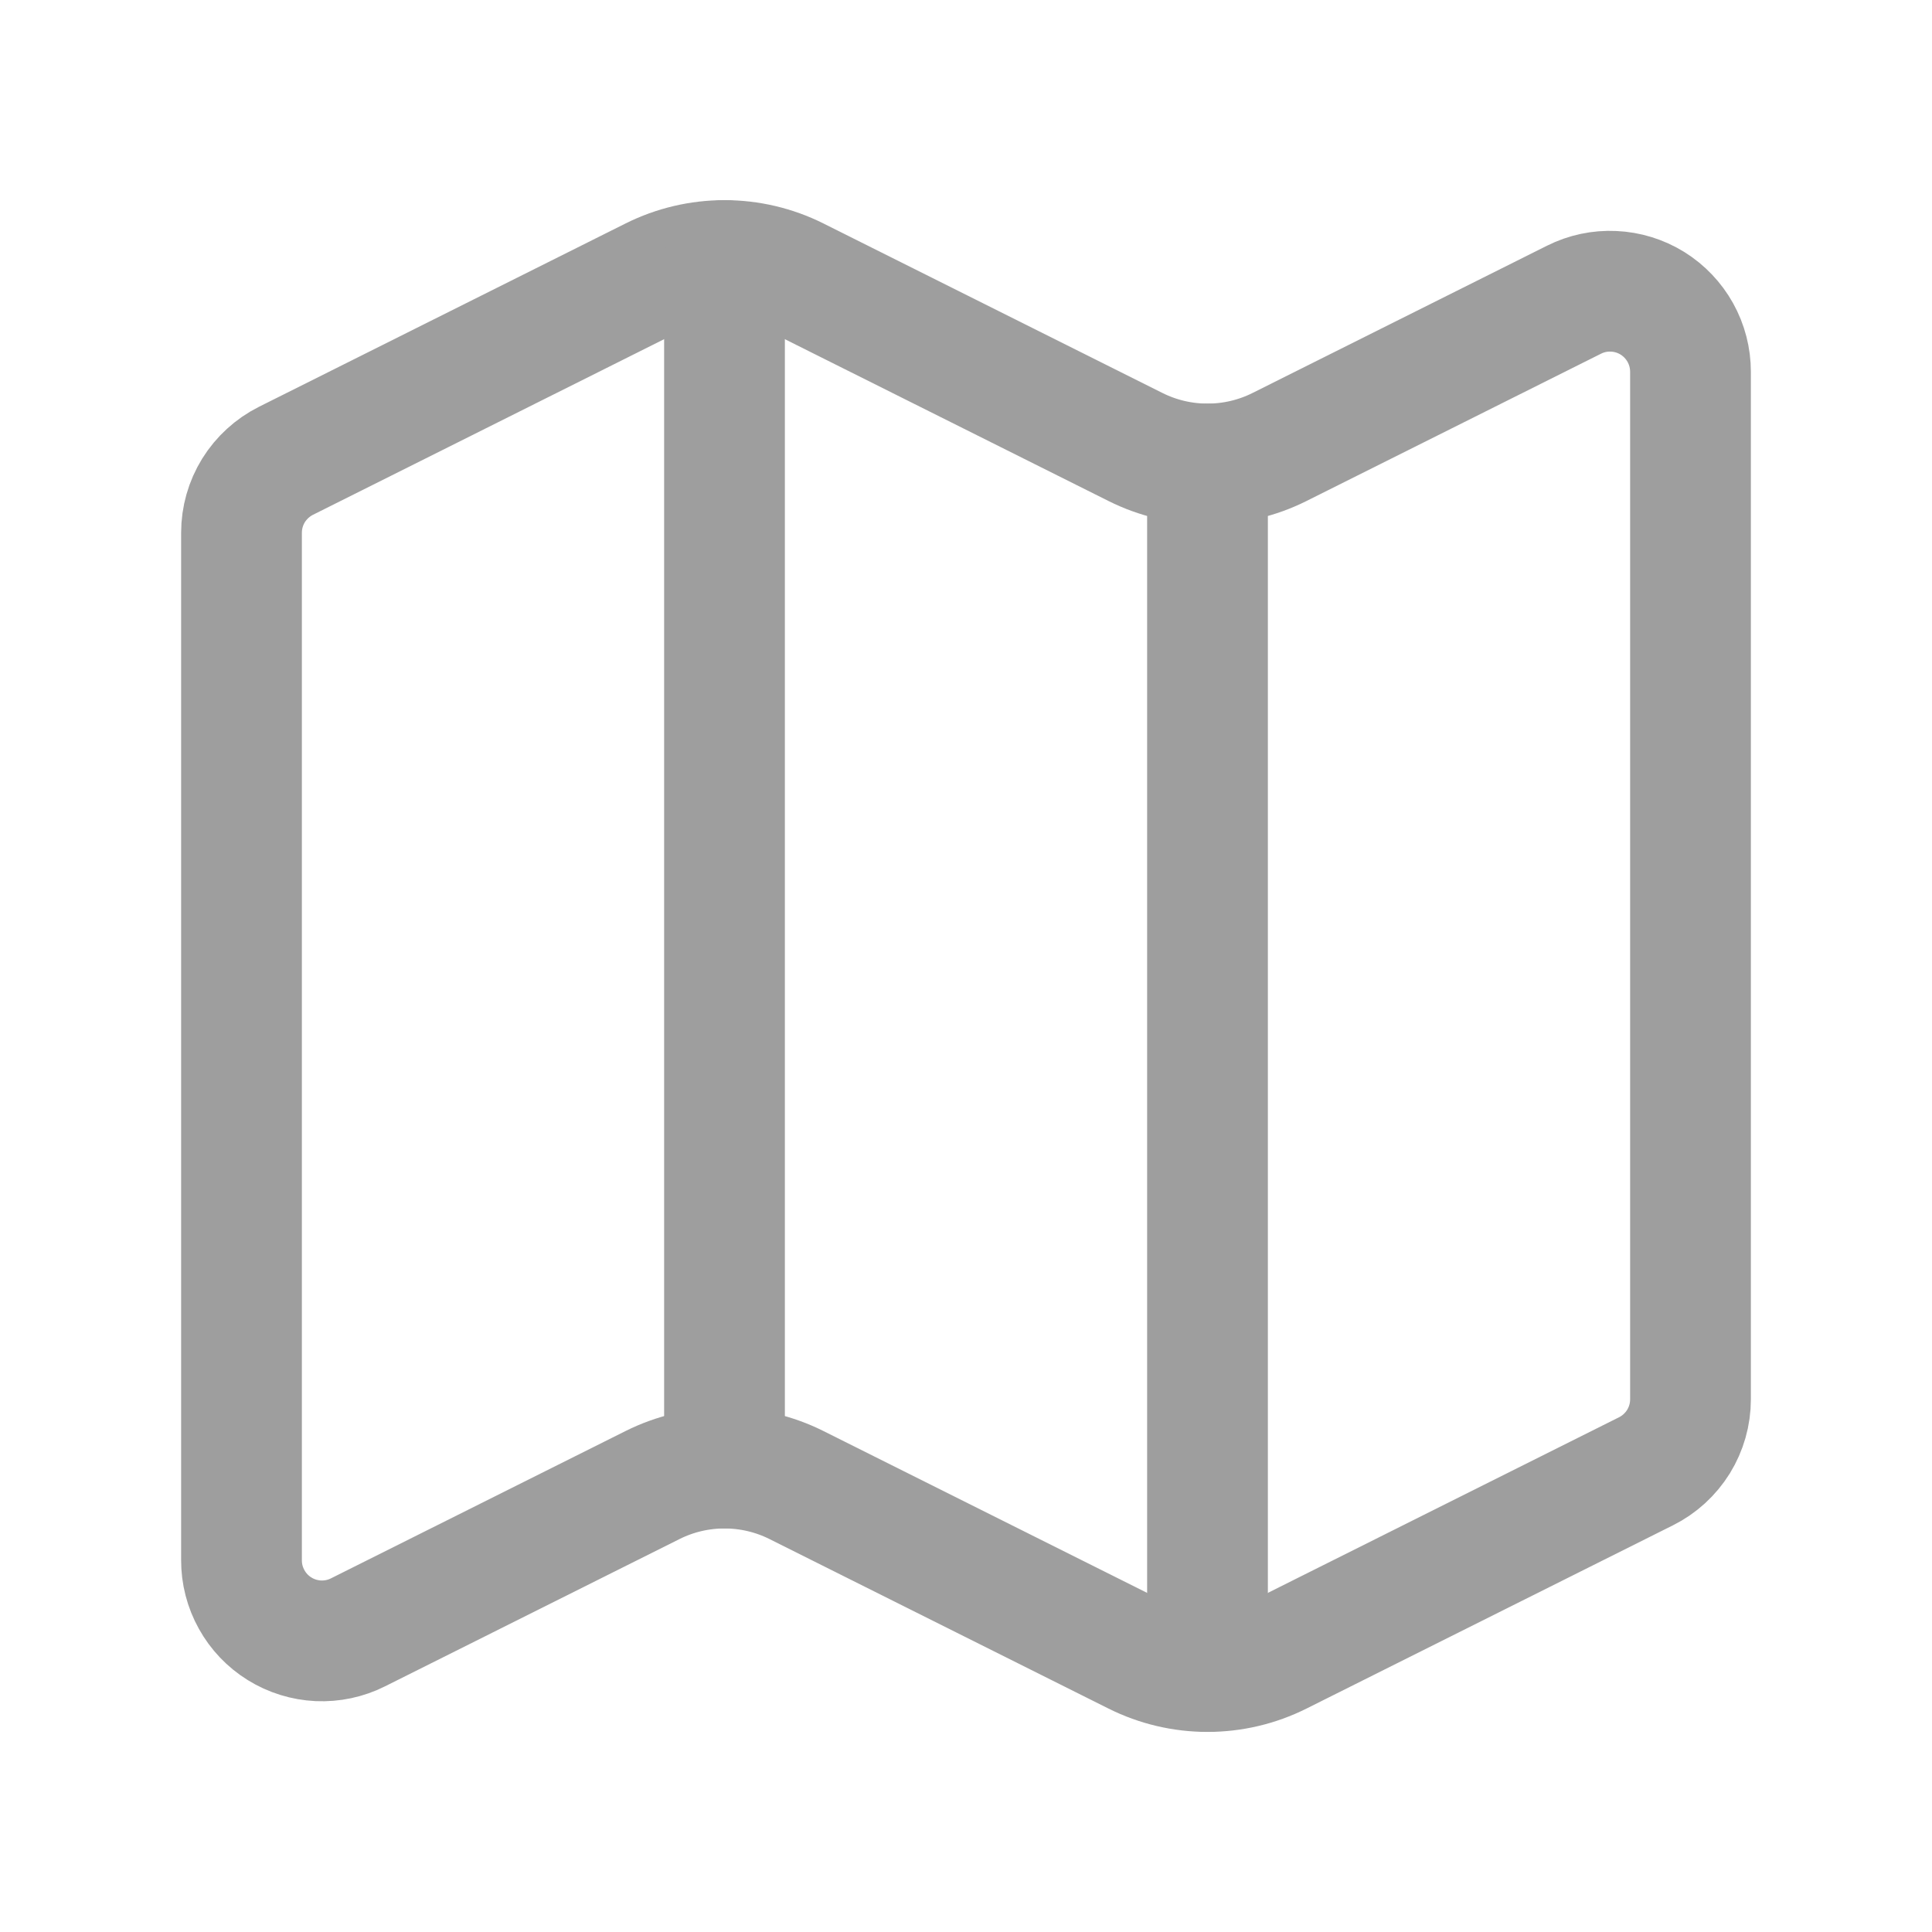
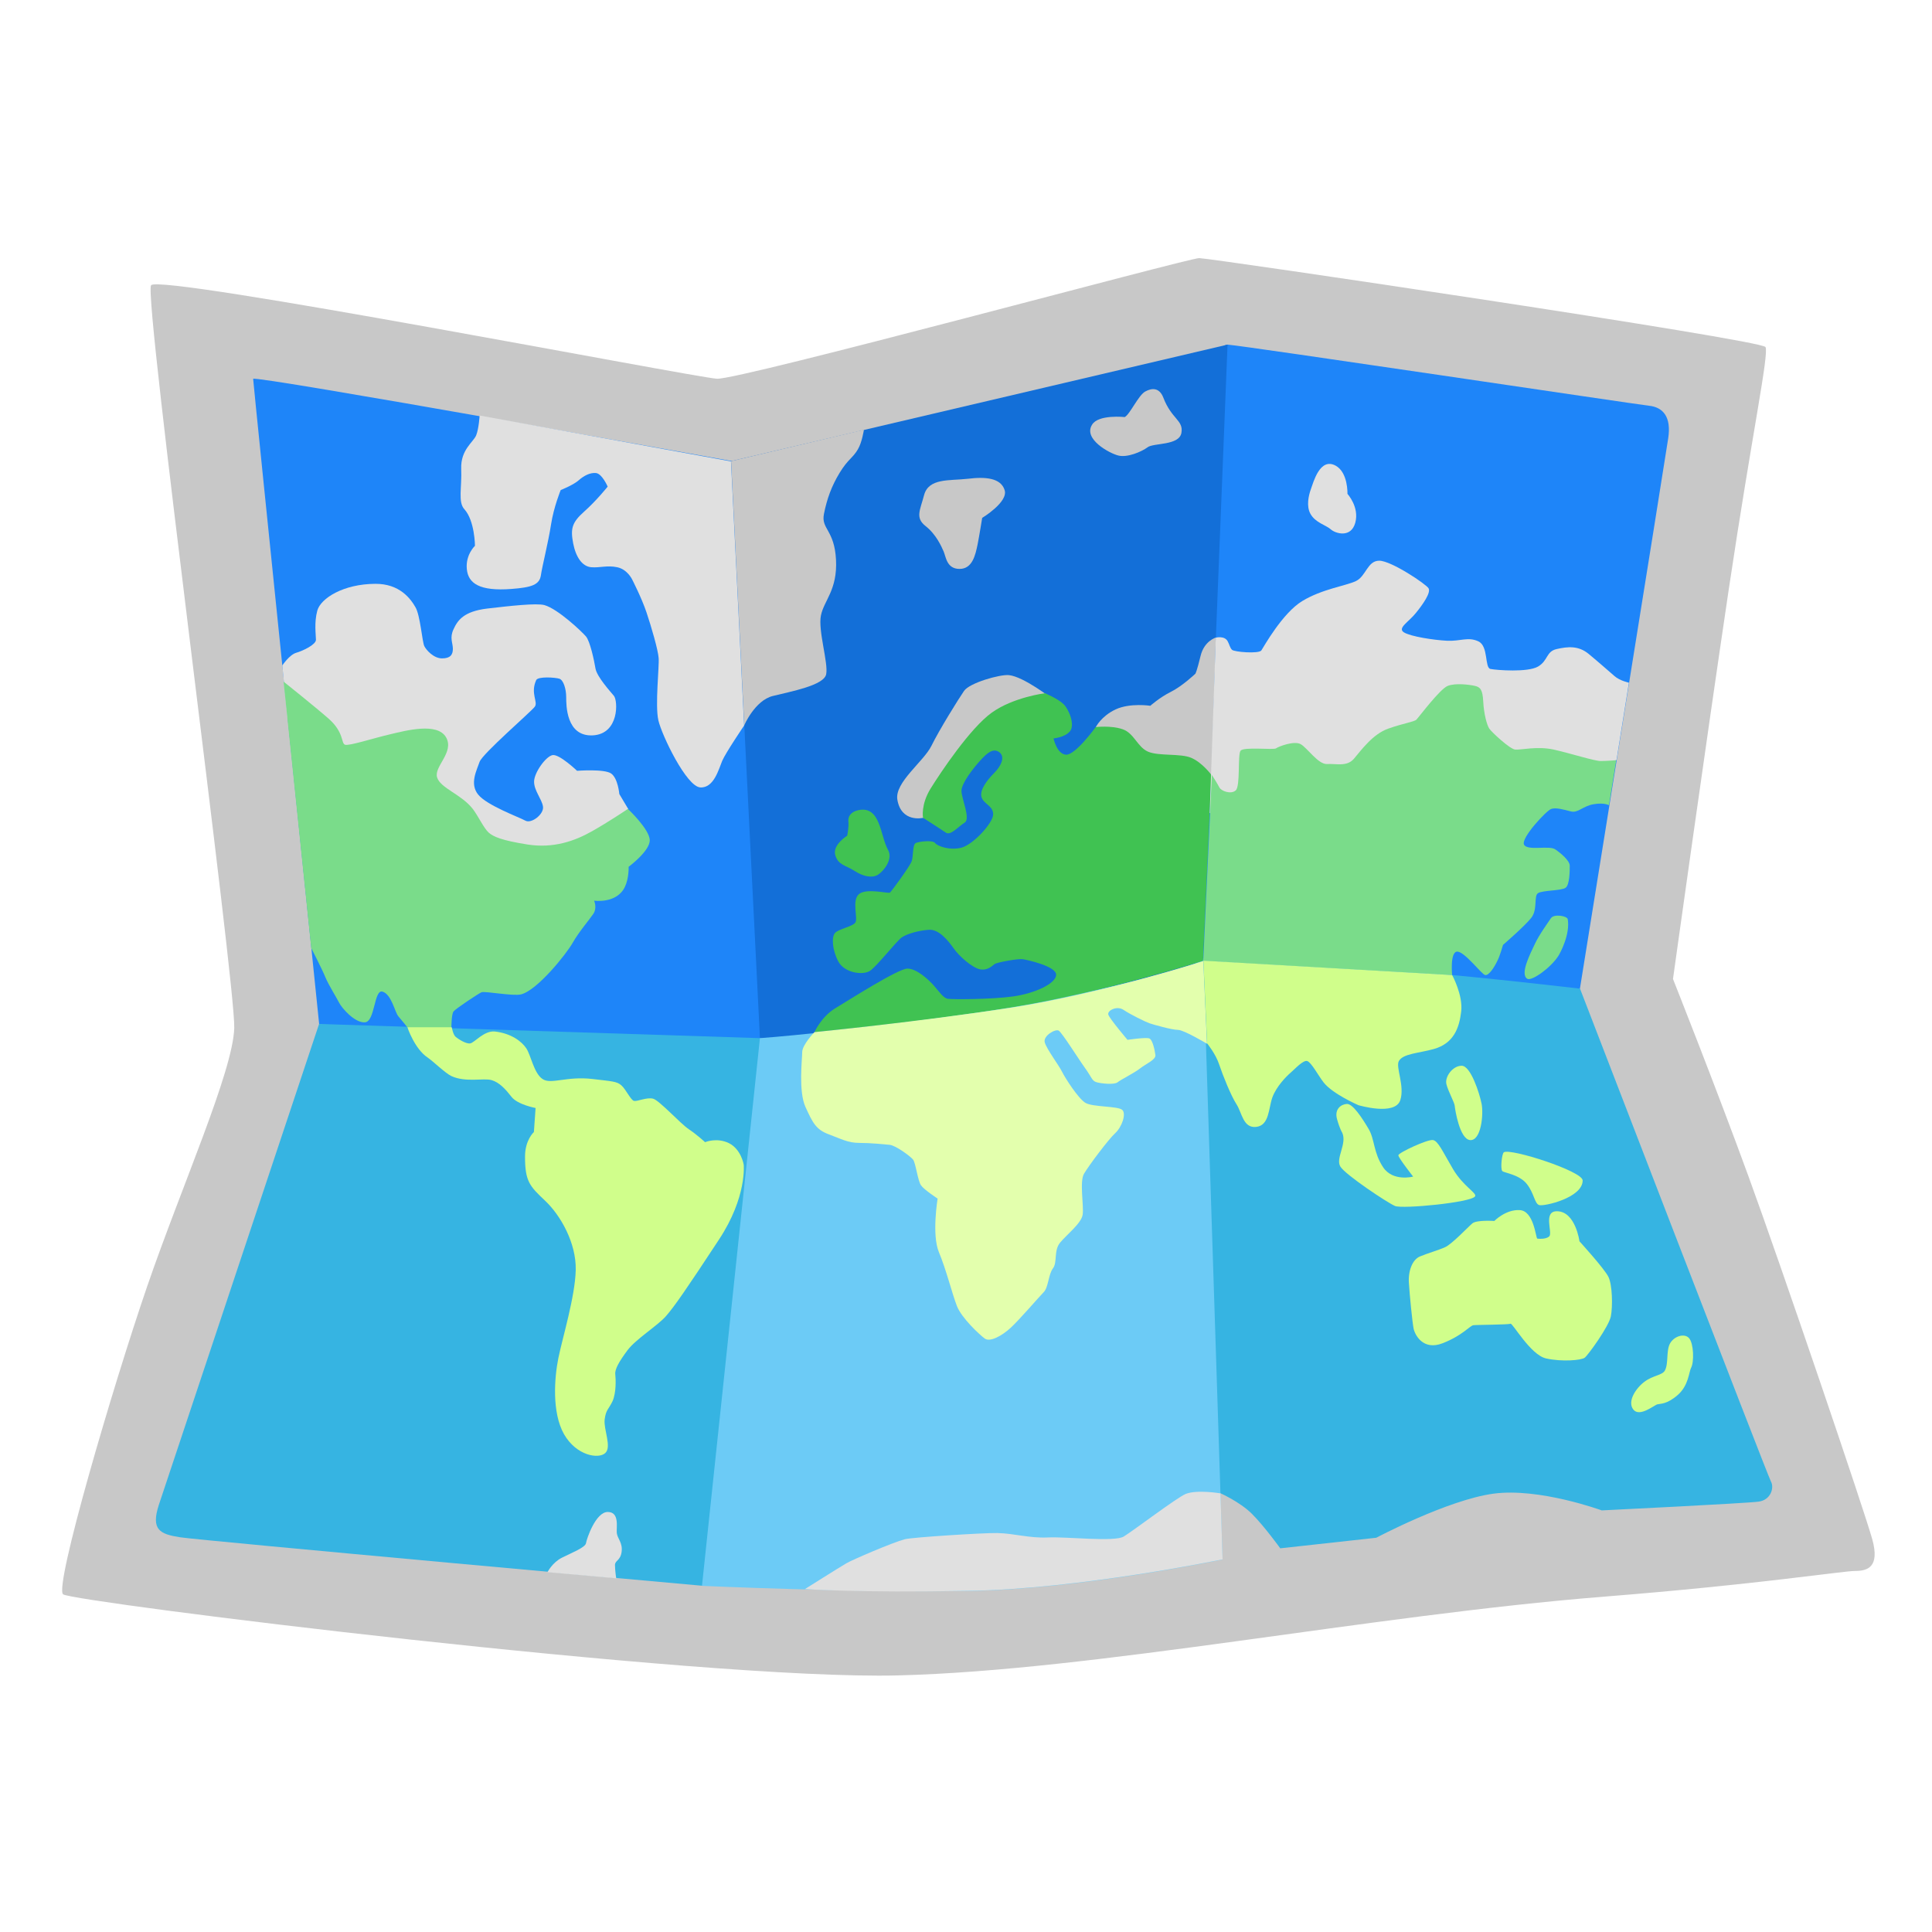
<svg xmlns="http://www.w3.org/2000/svg" width="32" height="32" viewBox="0 0 32 32" fill="none">
-   <path d="M18.808 7.404C19.178 7.589 19.586 7.685 20 7.685C20.414 7.685 20.822 7.589 21.192 7.404L26.071 4.964C26.274 4.862 26.5 4.814 26.727 4.825C26.954 4.835 27.175 4.903 27.369 5.023C27.562 5.143 27.721 5.31 27.832 5.509C27.942 5.707 28 5.931 28 6.159V23.177C28 23.425 27.931 23.667 27.801 23.878C27.67 24.088 27.484 24.259 27.263 24.369L21.192 27.405C20.822 27.59 20.414 27.686 20 27.686C19.586 27.686 19.178 27.59 18.808 27.405L13.192 24.597C12.822 24.412 12.414 24.316 12 24.316C11.586 24.316 11.178 24.412 10.808 24.597L5.929 27.037C5.726 27.139 5.5 27.187 5.272 27.177C5.045 27.166 4.824 27.098 4.631 26.978C4.437 26.858 4.278 26.691 4.168 26.492C4.057 26.293 3.999 26.069 4 25.841V8.824C4 8.576 4.069 8.334 4.199 8.123C4.33 7.913 4.516 7.743 4.737 7.632L10.808 4.596C11.178 4.411 11.586 4.315 12 4.315C12.414 4.315 12.822 4.411 13.192 4.596L18.808 7.404Z" stroke="#9E9E9E" stroke-width="2" stroke-linecap="round" stroke-linejoin="round" />
-   <path d="M20 7.685V27.685" stroke="#9E9E9E" stroke-width="2" stroke-linecap="round" stroke-linejoin="round" />
-   <path d="M12 4.315V24.315" stroke="#9E9E9E" stroke-width="2" stroke-linecap="round" stroke-linejoin="round" />
+   <path d="M2.502 4.725C2.375 4.918 3.905 16.31 3.88 17.03C3.855 17.753 3.01 19.642 2.437 21.308C1.865 22.975 0.895 26.282 1.045 26.407C1.195 26.532 11.615 27.832 14.875 27.75C18.135 27.668 22.68 26.755 26.575 26.445C29.127 26.242 30.522 26.02 30.727 26.02C30.932 26.02 31.137 25.957 31.012 25.5C30.887 25.043 29.505 20.975 28.96 19.483C28.415 17.99 27.71 16.215 27.71 16.215C27.71 16.215 28.255 12.303 28.637 9.74C29.02 7.178 29.302 5.868 29.242 5.748C29.182 5.628 20.045 4.275 19.862 4.275C19.68 4.275 12.257 6.293 11.875 6.273C11.492 6.25 2.632 4.53 2.502 4.725Z" fill="#C8C8C8" />
+   <path d="M5.286 16.96C5.286 16.96 4.193 6.343 4.193 6.275C4.193 6.208 12.111 7.635 12.111 7.635L16.796 9.448C16.796 9.448 20.013 5.683 20.333 5.708C20.653 5.733 27.068 6.693 27.311 6.72C27.553 6.745 27.683 6.913 27.631 7.258C27.581 7.603 26.168 16.378 26.168 16.378L15.223 19.352L5.286 16.96Z" fill="#1E85F9" />
+   <path d="M12.109 7.638L20.332 5.708L19.927 15.877L16.272 18.422L12.587 17.195L12.109 7.638Z" fill="#136FD8" />
+   <path d="M5.285 16.96L12.587 17.195L16.332 18.122L19.927 15.875C19.927 15.875 22.832 16.055 23.642 16.115C24.452 16.175 26.17 16.375 26.17 16.375C26.17 16.375 29.275 24.435 29.332 24.538C29.39 24.64 29.332 24.845 29.127 24.872C28.922 24.9 26.53 25.017 26.53 25.017C26.53 25.017 25.495 24.637 24.735 24.74C23.977 24.843 22.795 25.47 22.795 25.47L21.205 25.645C21.205 25.645 20.942 25.28 20.737 25.075C20.532 24.87 20.197 24.725 20.197 24.725L16.412 23.738L11.63 26.265C11.63 26.265 3.315 25.515 2.982 25.462C2.65 25.41 2.495 25.34 2.632 24.922C2.772 24.505 5.285 16.96 5.285 16.96Z" fill="#36B4E2" />
+   <path d="M12.587 17.195C12.587 17.195 14.027 17.095 16.259 16.747C18.735 16.363 19.93 15.912 19.93 15.912L20.25 25.83C20.25 25.83 17.897 26.325 16.029 26.352C14.162 26.38 11.627 26.267 11.627 26.267L12.587 17.195Z" fill="#6CCBF6" />
+   <path d="M12.109 7.638L12.327 12.013C12.327 12.013 12.502 11.603 12.799 11.528C13.099 11.453 13.647 11.353 13.684 11.168C13.722 10.98 13.547 10.445 13.597 10.195C13.647 9.945 13.872 9.773 13.847 9.273C13.822 8.775 13.597 8.763 13.647 8.513C13.697 8.263 13.772 8.053 13.909 7.828C14.047 7.603 14.122 7.59 14.209 7.443C14.279 7.325 14.309 7.118 14.309 7.118L12.109 7.638Z" fill="#C8C8C8" />
+   <path d="M15.305 8.203C15.24 8.45 15.155 8.575 15.33 8.713C15.505 8.85 15.593 9.05 15.63 9.135C15.668 9.223 15.68 9.423 15.893 9.423C16.105 9.423 16.155 9.198 16.193 9.013C16.218 8.888 16.268 8.578 16.268 8.578C16.268 8.578 16.703 8.315 16.64 8.118C16.578 7.918 16.328 7.893 16.03 7.93C15.723 7.965 15.38 7.915 15.305 8.203Z" fill="#C8C8C8" />
+   <path d="M18.63 6.908C18.718 6.858 18.855 6.548 18.968 6.485C19.08 6.423 19.203 6.418 19.268 6.585C19.405 6.945 19.605 6.958 19.568 7.17C19.53 7.383 19.108 7.333 19.008 7.408C18.908 7.483 18.67 7.583 18.523 7.545C18.373 7.508 17.938 7.27 18.088 7.035C18.19 6.86 18.63 6.908 18.63 6.908Z" fill="#C8C8C8" />
+   <path d="M20.138 10.56C20.138 10.56 19.945 10.615 19.885 10.865C19.825 11.115 19.8 11.158 19.8 11.158C19.8 11.158 19.585 11.363 19.395 11.458C19.205 11.553 19.053 11.69 19.053 11.69C19.053 11.69 18.718 11.638 18.478 11.75C18.238 11.863 18.15 12.043 18.15 12.043C18.15 12.043 18.51 13.623 18.51 13.598C18.51 13.573 20.07 12.845 20.07 12.845L20.138 10.56Z" fill="#C8C8C8" />
+   <path d="M17.428 11.575C17.428 11.575 16.958 11.207 16.71 11.182C16.56 11.168 16.06 11.31 15.968 11.443C15.875 11.578 15.555 12.092 15.428 12.352C15.3 12.613 14.815 12.96 14.863 13.245C14.928 13.63 15.285 13.547 15.285 13.547L15.63 13.54L15.783 12.797L16.633 11.947L17.428 11.575Z" fill="#C8C8C8" />
+   <path d="M13.49 17.095C13.49 17.095 13.605 16.837 13.838 16.698C14.07 16.558 14.878 16.043 15.03 16.043C15.183 16.043 15.378 16.223 15.468 16.325C15.558 16.427 15.623 16.53 15.698 16.543C15.773 16.555 16.403 16.555 16.775 16.505C17.148 16.453 17.493 16.288 17.493 16.145C17.493 16.003 17.018 15.9 16.94 15.887C16.863 15.875 16.518 15.94 16.478 15.965C16.44 15.99 16.363 16.08 16.233 16.055C16.105 16.03 15.885 15.838 15.795 15.707C15.705 15.58 15.55 15.387 15.385 15.4C15.218 15.412 15.025 15.465 14.935 15.527C14.845 15.592 14.525 16.003 14.41 16.08C14.295 16.157 13.988 16.117 13.885 15.925C13.783 15.732 13.77 15.515 13.833 15.45C13.898 15.385 14.115 15.348 14.165 15.283C14.218 15.217 14.1 14.91 14.23 14.807C14.358 14.705 14.718 14.807 14.743 14.783C14.768 14.758 15.075 14.345 15.103 14.258C15.128 14.168 15.115 13.988 15.168 13.963C15.22 13.938 15.45 13.91 15.488 13.963C15.525 14.015 15.733 14.09 15.925 14.04C16.118 13.99 16.45 13.63 16.45 13.488C16.45 13.345 16.295 13.32 16.258 13.205C16.22 13.09 16.348 12.922 16.463 12.807C16.578 12.693 16.655 12.537 16.553 12.46C16.45 12.383 16.348 12.473 16.233 12.6C16.118 12.727 15.925 12.973 15.925 13.1C15.925 13.227 16.08 13.562 15.978 13.625C15.875 13.688 15.748 13.842 15.67 13.793C15.593 13.74 15.288 13.545 15.288 13.545C15.288 13.545 15.248 13.33 15.413 13.062C15.58 12.793 16.068 12.062 16.425 11.805C16.783 11.547 17.308 11.482 17.308 11.482C17.308 11.482 17.53 11.575 17.618 11.665C17.708 11.755 17.81 12.012 17.72 12.115C17.63 12.217 17.45 12.23 17.45 12.23C17.45 12.23 17.503 12.488 17.655 12.5C17.81 12.512 18.148 12.043 18.148 12.043C18.148 12.043 18.4 12.012 18.593 12.078C18.785 12.143 18.838 12.373 19.015 12.45C19.195 12.527 19.555 12.475 19.733 12.553C19.913 12.63 20.065 12.835 20.065 12.835L19.925 15.915C19.925 15.915 18.275 16.438 16.755 16.685C15.283 16.925 13.49 17.095 13.49 17.095Z" fill="#40C252" />
+   <path d="M14.212 13.42C14.102 13.445 14.042 13.515 14.052 13.607C14.062 13.703 14.032 13.842 14.032 13.842C14.032 13.842 13.787 13.992 13.834 14.162C13.882 14.332 14.012 14.332 14.154 14.425C14.297 14.518 14.444 14.547 14.539 14.49C14.634 14.432 14.797 14.232 14.709 14.078C14.577 13.842 14.587 13.335 14.212 13.42Z" fill="#40C252" />
+   <path d="M7.944 6.882C7.944 6.882 7.932 7.097 7.887 7.21C7.842 7.322 7.629 7.447 7.639 7.762C7.652 8.08 7.582 8.315 7.692 8.435C7.864 8.625 7.867 9.04 7.867 9.04C7.867 9.04 7.709 9.187 7.732 9.425C7.754 9.662 7.942 9.795 8.469 9.755C8.807 9.73 8.937 9.685 8.959 9.527C8.982 9.37 9.082 8.98 9.127 8.687C9.172 8.395 9.287 8.117 9.287 8.117C9.287 8.117 9.489 8.037 9.579 7.96C9.669 7.88 9.772 7.825 9.872 7.835C9.974 7.847 10.065 8.06 10.065 8.06C10.065 8.06 9.877 8.295 9.674 8.475C9.472 8.655 9.447 8.757 9.494 9.002C9.539 9.23 9.644 9.382 9.792 9.395C9.939 9.407 10.052 9.36 10.222 9.395C10.392 9.43 10.47 9.597 10.47 9.597C10.47 9.597 10.627 9.902 10.707 10.14C10.787 10.377 10.899 10.762 10.909 10.897C10.922 11.032 10.847 11.685 10.905 11.932C10.962 12.18 11.372 13.032 11.6 13.042C11.825 13.055 11.905 12.737 11.962 12.602C12.02 12.467 12.325 12.017 12.325 12.017L12.107 7.642L7.944 6.882Z" fill="#E0E0E0" />
+   <path d="M4.676 11.022C4.676 11.022 4.793 10.845 4.906 10.812C5.018 10.78 5.233 10.677 5.233 10.597C5.233 10.517 5.201 10.312 5.256 10.112C5.313 9.91 5.686 9.672 6.216 9.67C6.621 9.667 6.803 9.92 6.881 10.057C6.961 10.192 6.993 10.632 7.028 10.702C7.063 10.772 7.186 10.905 7.321 10.905C7.456 10.905 7.501 10.847 7.501 10.747C7.501 10.645 7.443 10.567 7.513 10.42C7.581 10.272 7.683 10.127 8.066 10.08C8.451 10.035 8.883 9.987 9.016 10.022C9.241 10.085 9.638 10.462 9.706 10.542C9.773 10.622 9.841 10.937 9.863 11.072C9.886 11.207 10.101 11.445 10.168 11.525C10.236 11.605 10.258 12.157 9.818 12.18C9.378 12.202 9.378 11.682 9.378 11.547C9.378 11.412 9.333 11.265 9.266 11.242C9.198 11.22 8.911 11.2 8.881 11.265C8.781 11.485 8.916 11.627 8.858 11.705C8.801 11.785 7.988 12.485 7.943 12.62C7.898 12.755 7.773 12.982 7.921 13.162C8.068 13.342 8.598 13.535 8.701 13.592C8.803 13.65 9.018 13.48 8.993 13.355C8.971 13.23 8.846 13.095 8.846 12.947C8.846 12.8 9.038 12.53 9.151 12.507C9.263 12.485 9.558 12.767 9.558 12.767C9.558 12.767 10.011 12.732 10.123 12.812C10.236 12.892 10.258 13.152 10.258 13.152L10.406 13.4C10.406 13.4 9.773 14.472 9.738 14.485C9.703 14.497 5.503 14.215 5.503 14.215L4.758 11.877L4.676 11.022Z" fill="#E0E0E0" />
+   <path d="M5.155 15.703C5.155 15.703 5.335 16.052 5.39 16.188C5.447 16.323 5.57 16.515 5.615 16.605C5.66 16.695 5.875 16.945 6.045 16.933C6.215 16.92 6.192 16.38 6.337 16.425C6.485 16.47 6.54 16.765 6.597 16.832C6.655 16.9 6.745 17.012 6.745 17.012L7.297 17.305L7.477 17.012C7.477 17.012 7.477 16.797 7.512 16.753C7.547 16.707 7.92 16.46 7.975 16.435C8.032 16.413 8.497 16.503 8.63 16.47C8.902 16.402 9.387 15.793 9.487 15.613C9.59 15.432 9.757 15.24 9.827 15.137C9.895 15.035 9.84 14.918 9.84 14.918C9.84 14.918 10.215 14.973 10.35 14.69C10.42 14.543 10.412 14.357 10.412 14.357C10.412 14.357 10.762 14.098 10.762 13.918C10.762 13.738 10.4 13.398 10.4 13.398C10.4 13.398 10.082 13.613 9.802 13.77C9.522 13.928 9.17 14.055 8.74 13.988C8.31 13.92 8.177 13.86 8.097 13.793C8.017 13.725 7.92 13.515 7.832 13.4C7.642 13.155 7.297 13.057 7.24 12.877C7.182 12.697 7.532 12.46 7.387 12.21C7.24 11.963 6.732 12.098 6.45 12.165C6.167 12.232 5.782 12.357 5.715 12.335C5.647 12.312 5.702 12.133 5.445 11.905C5.217 11.705 4.697 11.29 4.697 11.29L5.155 15.703Z" fill="#7ADC8A" />
+   <path d="M6.748 17.015H7.483C7.483 17.015 7.503 17.14 7.551 17.177C7.598 17.215 7.721 17.293 7.788 17.282C7.856 17.273 8.016 17.067 8.196 17.085C8.466 17.115 8.643 17.25 8.718 17.365C8.793 17.477 8.843 17.777 8.986 17.872C9.128 17.968 9.381 17.82 9.818 17.872C10.133 17.91 10.216 17.91 10.29 17.975C10.366 18.04 10.448 18.225 10.503 18.235C10.558 18.245 10.716 18.17 10.818 18.198C10.921 18.225 11.271 18.613 11.411 18.705C11.548 18.797 11.678 18.918 11.678 18.918C11.678 18.918 11.873 18.835 12.075 18.935C12.278 19.038 12.318 19.29 12.318 19.29C12.318 19.29 12.376 19.823 11.908 20.532C11.361 21.365 11.168 21.642 11.03 21.8C10.893 21.957 10.53 22.18 10.393 22.365C10.255 22.55 10.181 22.68 10.191 22.762C10.2 22.845 10.208 23.067 10.146 23.207C10.081 23.345 10.036 23.345 10.015 23.512C9.996 23.68 10.136 23.965 10.025 24.067C9.916 24.17 9.546 24.113 9.341 23.753C9.138 23.392 9.183 22.817 9.248 22.495C9.313 22.172 9.526 21.477 9.536 21.035C9.546 20.59 9.286 20.13 9.028 19.887C8.771 19.645 8.696 19.565 8.696 19.157C8.696 18.88 8.843 18.75 8.843 18.75L8.871 18.352C8.871 18.352 8.573 18.297 8.473 18.168C8.371 18.038 8.271 17.927 8.141 17.89C8.011 17.852 7.713 17.933 7.476 17.823C7.378 17.777 7.173 17.578 7.088 17.52C6.866 17.375 6.748 17.015 6.748 17.015Z" fill="#D0FE8B" />
+   <path d="M9.068 26.04C9.068 26.04 9.148 25.88 9.308 25.8C9.468 25.72 9.696 25.63 9.706 25.56C9.716 25.49 9.866 25.043 10.066 25.043C10.266 25.043 10.206 25.302 10.216 25.392C10.226 25.483 10.316 25.552 10.296 25.703C10.276 25.852 10.186 25.843 10.186 25.922C10.186 26.003 10.206 26.142 10.206 26.142L9.068 26.04Z" fill="#E0E0E0" />
+   <path d="M13.49 17.095C13.49 17.095 13.287 17.305 13.287 17.427C13.287 17.55 13.222 18.075 13.342 18.337C13.462 18.6 13.517 18.71 13.727 18.788C13.935 18.865 14.045 18.93 14.232 18.93C14.42 18.93 14.637 18.953 14.737 18.962C14.837 18.973 15.077 19.15 15.122 19.205C15.167 19.26 15.2 19.555 15.255 19.633C15.31 19.71 15.53 19.852 15.53 19.852C15.53 19.852 15.43 20.455 15.552 20.742C15.672 21.027 15.772 21.435 15.85 21.633C15.927 21.83 16.222 22.105 16.31 22.17C16.397 22.235 16.595 22.125 16.737 21.995C16.88 21.865 17.21 21.48 17.287 21.402C17.365 21.325 17.365 21.105 17.44 21.008C17.517 20.907 17.45 20.71 17.56 20.58C17.67 20.448 17.91 20.262 17.932 20.12C17.955 19.977 17.877 19.57 17.955 19.44C18.032 19.308 18.36 18.87 18.47 18.77C18.58 18.67 18.657 18.453 18.59 18.385C18.522 18.317 18.095 18.34 17.975 18.265C17.855 18.188 17.645 17.86 17.59 17.75C17.535 17.64 17.337 17.378 17.305 17.267C17.272 17.157 17.48 17.038 17.535 17.07C17.59 17.102 17.865 17.543 17.975 17.695C18.085 17.848 18.085 17.902 18.162 17.925C18.24 17.948 18.46 17.97 18.512 17.925C18.567 17.88 18.787 17.773 18.885 17.695C18.985 17.617 19.147 17.552 19.137 17.475C19.127 17.398 19.092 17.223 19.037 17.2C18.982 17.177 18.675 17.223 18.675 17.223C18.675 17.223 18.377 16.872 18.357 16.805C18.337 16.738 18.5 16.652 18.61 16.727C18.72 16.802 18.972 16.925 19.037 16.948C19.102 16.97 19.41 17.058 19.51 17.058C19.61 17.058 19.992 17.288 19.992 17.288L19.93 15.918C19.93 15.918 18.26 16.453 16.76 16.688C15.205 16.927 13.49 17.095 13.49 17.095Z" fill="#E3FFAD" />
+   <path d="M13.332 26.32C13.332 26.32 13.915 25.953 14.02 25.892C14.124 25.832 14.774 25.552 14.985 25.495C15.104 25.462 16.302 25.387 16.52 25.392C16.799 25.398 17.052 25.48 17.357 25.465C17.662 25.45 18.459 25.543 18.612 25.45C18.765 25.358 19.485 24.81 19.637 24.745C19.825 24.668 20.215 24.735 20.215 24.735L20.25 25.828C20.25 25.828 17.872 26.323 16.029 26.35C14.19 26.383 13.332 26.32 13.332 26.32Z" fill="#E0E0E0" />
+   <path d="M22.121 7.712C21.861 7.572 21.753 7.992 21.713 8.1C21.673 8.21 21.636 8.382 21.703 8.507C21.783 8.657 21.963 8.697 22.041 8.767C22.118 8.837 22.378 8.917 22.448 8.657C22.518 8.397 22.318 8.18 22.318 8.18C22.318 8.18 22.331 7.825 22.121 7.712Z" fill="#E0E0E0" />
+   <path d="M20.137 10.562C20.137 10.562 20.282 10.523 20.335 10.623C20.365 10.678 20.37 10.725 20.405 10.762C20.44 10.8 20.852 10.832 20.892 10.773C20.932 10.713 21.24 10.155 21.57 9.955C21.9 9.755 22.287 9.705 22.457 9.625C22.627 9.545 22.647 9.287 22.845 9.287C23.042 9.287 23.622 9.675 23.662 9.745C23.702 9.815 23.572 10.005 23.452 10.152C23.332 10.303 23.142 10.402 23.252 10.473C23.362 10.543 23.75 10.602 23.97 10.613C24.19 10.623 24.317 10.543 24.487 10.623C24.657 10.703 24.587 11.06 24.687 11.08C24.787 11.1 25.305 11.14 25.475 11.04C25.645 10.94 25.605 10.79 25.785 10.75C25.965 10.71 26.142 10.69 26.312 10.83C26.482 10.97 26.65 11.12 26.74 11.197C26.83 11.277 26.98 11.307 26.98 11.307L26.775 12.588C26.775 12.588 25.395 13.21 25.267 13.21C25.137 13.21 20.037 13.467 20.037 13.467L20.137 10.562Z" fill="#E0E0E0" />
+   <path d="M20.072 12.835C20.072 12.835 20.167 12.982 20.197 13.043C20.227 13.102 20.387 13.162 20.467 13.092C20.547 13.023 20.497 12.505 20.547 12.435C20.597 12.365 21.095 12.425 21.135 12.395C21.175 12.365 21.435 12.265 21.542 12.325C21.652 12.385 21.832 12.662 21.98 12.655C22.13 12.645 22.31 12.705 22.427 12.565C22.547 12.425 22.737 12.158 22.995 12.068C23.252 11.977 23.422 11.957 23.462 11.918C23.502 11.877 23.85 11.41 23.98 11.36C24.11 11.31 24.337 11.34 24.427 11.36C24.517 11.38 24.557 11.42 24.567 11.62C24.577 11.82 24.627 12.008 24.667 12.068C24.707 12.127 25.005 12.405 25.095 12.415C25.185 12.425 25.462 12.355 25.732 12.415C26.002 12.475 26.41 12.605 26.51 12.605C26.61 12.605 26.77 12.592 26.77 12.592L26.65 13.338C26.65 13.338 26.577 13.29 26.397 13.32C26.217 13.35 26.137 13.47 26.02 13.44C25.902 13.41 25.77 13.37 25.69 13.4C25.61 13.43 25.192 13.877 25.242 13.988C25.292 14.098 25.66 13.998 25.76 14.068C25.86 14.137 26 14.258 26 14.338C26 14.418 26 14.658 25.93 14.705C25.86 14.755 25.542 14.745 25.472 14.795C25.402 14.845 25.472 15.065 25.362 15.203C25.252 15.342 24.895 15.65 24.895 15.65C24.895 15.65 24.84 15.84 24.807 15.902C24.75 16.025 24.66 16.16 24.6 16.15C24.54 16.14 24.27 15.773 24.142 15.762C24.012 15.752 24.052 16.15 24.052 16.15L19.93 15.915L20.072 12.835Z" fill="#7ADC8A" />
+   <path d="M25.967 15.225C25.957 15.17 25.739 15.133 25.689 15.207C25.639 15.283 25.497 15.475 25.422 15.635C25.347 15.795 25.169 16.137 25.297 16.212C25.369 16.255 25.684 16.032 25.812 15.832C25.842 15.785 26.009 15.477 25.967 15.225Z" fill="#7ADC8A" />
+   <path d="M24.052 16.15L19.932 15.912L19.994 17.282C19.994 17.282 20.137 17.457 20.194 17.633C20.252 17.808 20.387 18.145 20.479 18.288C20.572 18.43 20.589 18.69 20.807 18.665C21.024 18.64 21.009 18.363 21.074 18.177C21.142 17.992 21.309 17.825 21.377 17.767C21.444 17.71 21.587 17.55 21.654 17.575C21.722 17.6 21.832 17.81 21.922 17.927C22.072 18.12 22.499 18.305 22.499 18.305C22.499 18.305 23.109 18.488 23.194 18.22C23.269 17.985 23.114 17.677 23.169 17.575C23.239 17.45 23.499 17.445 23.749 17.375C24.077 17.282 24.169 17.03 24.202 16.755C24.234 16.48 24.052 16.15 24.052 16.15Z" fill="#D0FE8B" />
+   <path d="M24.431 19.817C24.471 19.762 24.238 19.655 24.066 19.363C23.893 19.07 23.821 18.9 23.736 18.883C23.651 18.865 23.161 19.093 23.161 19.135C23.161 19.177 23.406 19.488 23.406 19.488C23.406 19.488 23.071 19.578 22.908 19.332C22.746 19.087 22.771 18.87 22.668 18.698C22.566 18.525 22.406 18.277 22.308 18.285C22.213 18.29 22.098 18.37 22.146 18.538C22.193 18.705 22.231 18.76 22.231 18.76C22.316 18.945 22.116 19.185 22.201 19.323C22.286 19.46 22.981 19.922 23.106 19.975C23.231 20.027 24.358 19.918 24.431 19.817Z" fill="#D0FE8B" />
+   <path d="M24.347 18.883C24.532 18.902 24.575 18.457 24.54 18.282C24.505 18.108 24.36 17.652 24.21 17.652C24.06 17.652 23.927 17.837 23.957 17.957C23.987 18.078 24.09 18.258 24.095 18.317C24.1 18.38 24.177 18.865 24.347 18.883Z" fill="#D0FE8B" />
+   <path d="M24.909 19.085C24.874 19.108 24.849 19.367 24.884 19.398C24.919 19.427 25.172 19.457 25.291 19.613C25.412 19.767 25.416 19.935 25.494 19.96C25.572 19.985 26.214 19.84 26.214 19.552C26.214 19.398 25.017 19.015 24.909 19.085Z" fill="#D0FE8B" />
+   <path d="M27.574 22.703C27.639 22.59 27.594 22.38 27.659 22.255C27.724 22.133 27.899 22.075 27.977 22.165C28.054 22.255 28.062 22.56 28.009 22.657C27.974 22.723 27.969 22.948 27.789 23.105C27.609 23.262 27.504 23.247 27.452 23.26C27.399 23.273 27.154 23.48 27.052 23.345C26.949 23.21 27.097 22.99 27.239 22.885C27.379 22.78 27.529 22.78 27.574 22.703Z" fill="#D0FE8B" />
+   <path d="M25.461 20.515C25.436 20.49 25.403 20.055 25.171 20.043C24.938 20.03 24.751 20.223 24.751 20.223C24.751 20.223 24.461 20.203 24.388 20.262C24.318 20.32 24.051 20.605 23.936 20.657C23.818 20.71 23.638 20.76 23.516 20.812C23.393 20.865 23.321 21.052 23.336 21.253C23.348 21.453 23.393 21.9 23.413 22.003C23.433 22.105 23.568 22.378 23.898 22.247C24.228 22.117 24.346 21.957 24.403 21.95C24.461 21.942 24.986 21.942 25.018 21.925C25.051 21.905 25.348 22.442 25.608 22.5C25.868 22.558 26.191 22.532 26.248 22.488C26.306 22.442 26.648 21.97 26.681 21.802C26.713 21.635 26.706 21.285 26.641 21.15C26.576 21.015 26.161 20.56 26.161 20.56C26.161 20.56 26.096 20.067 25.791 20.062C25.551 20.058 25.721 20.418 25.661 20.477C25.603 20.535 25.461 20.515 25.461 20.515Z" fill="#D0FE8B" />
</svg>
